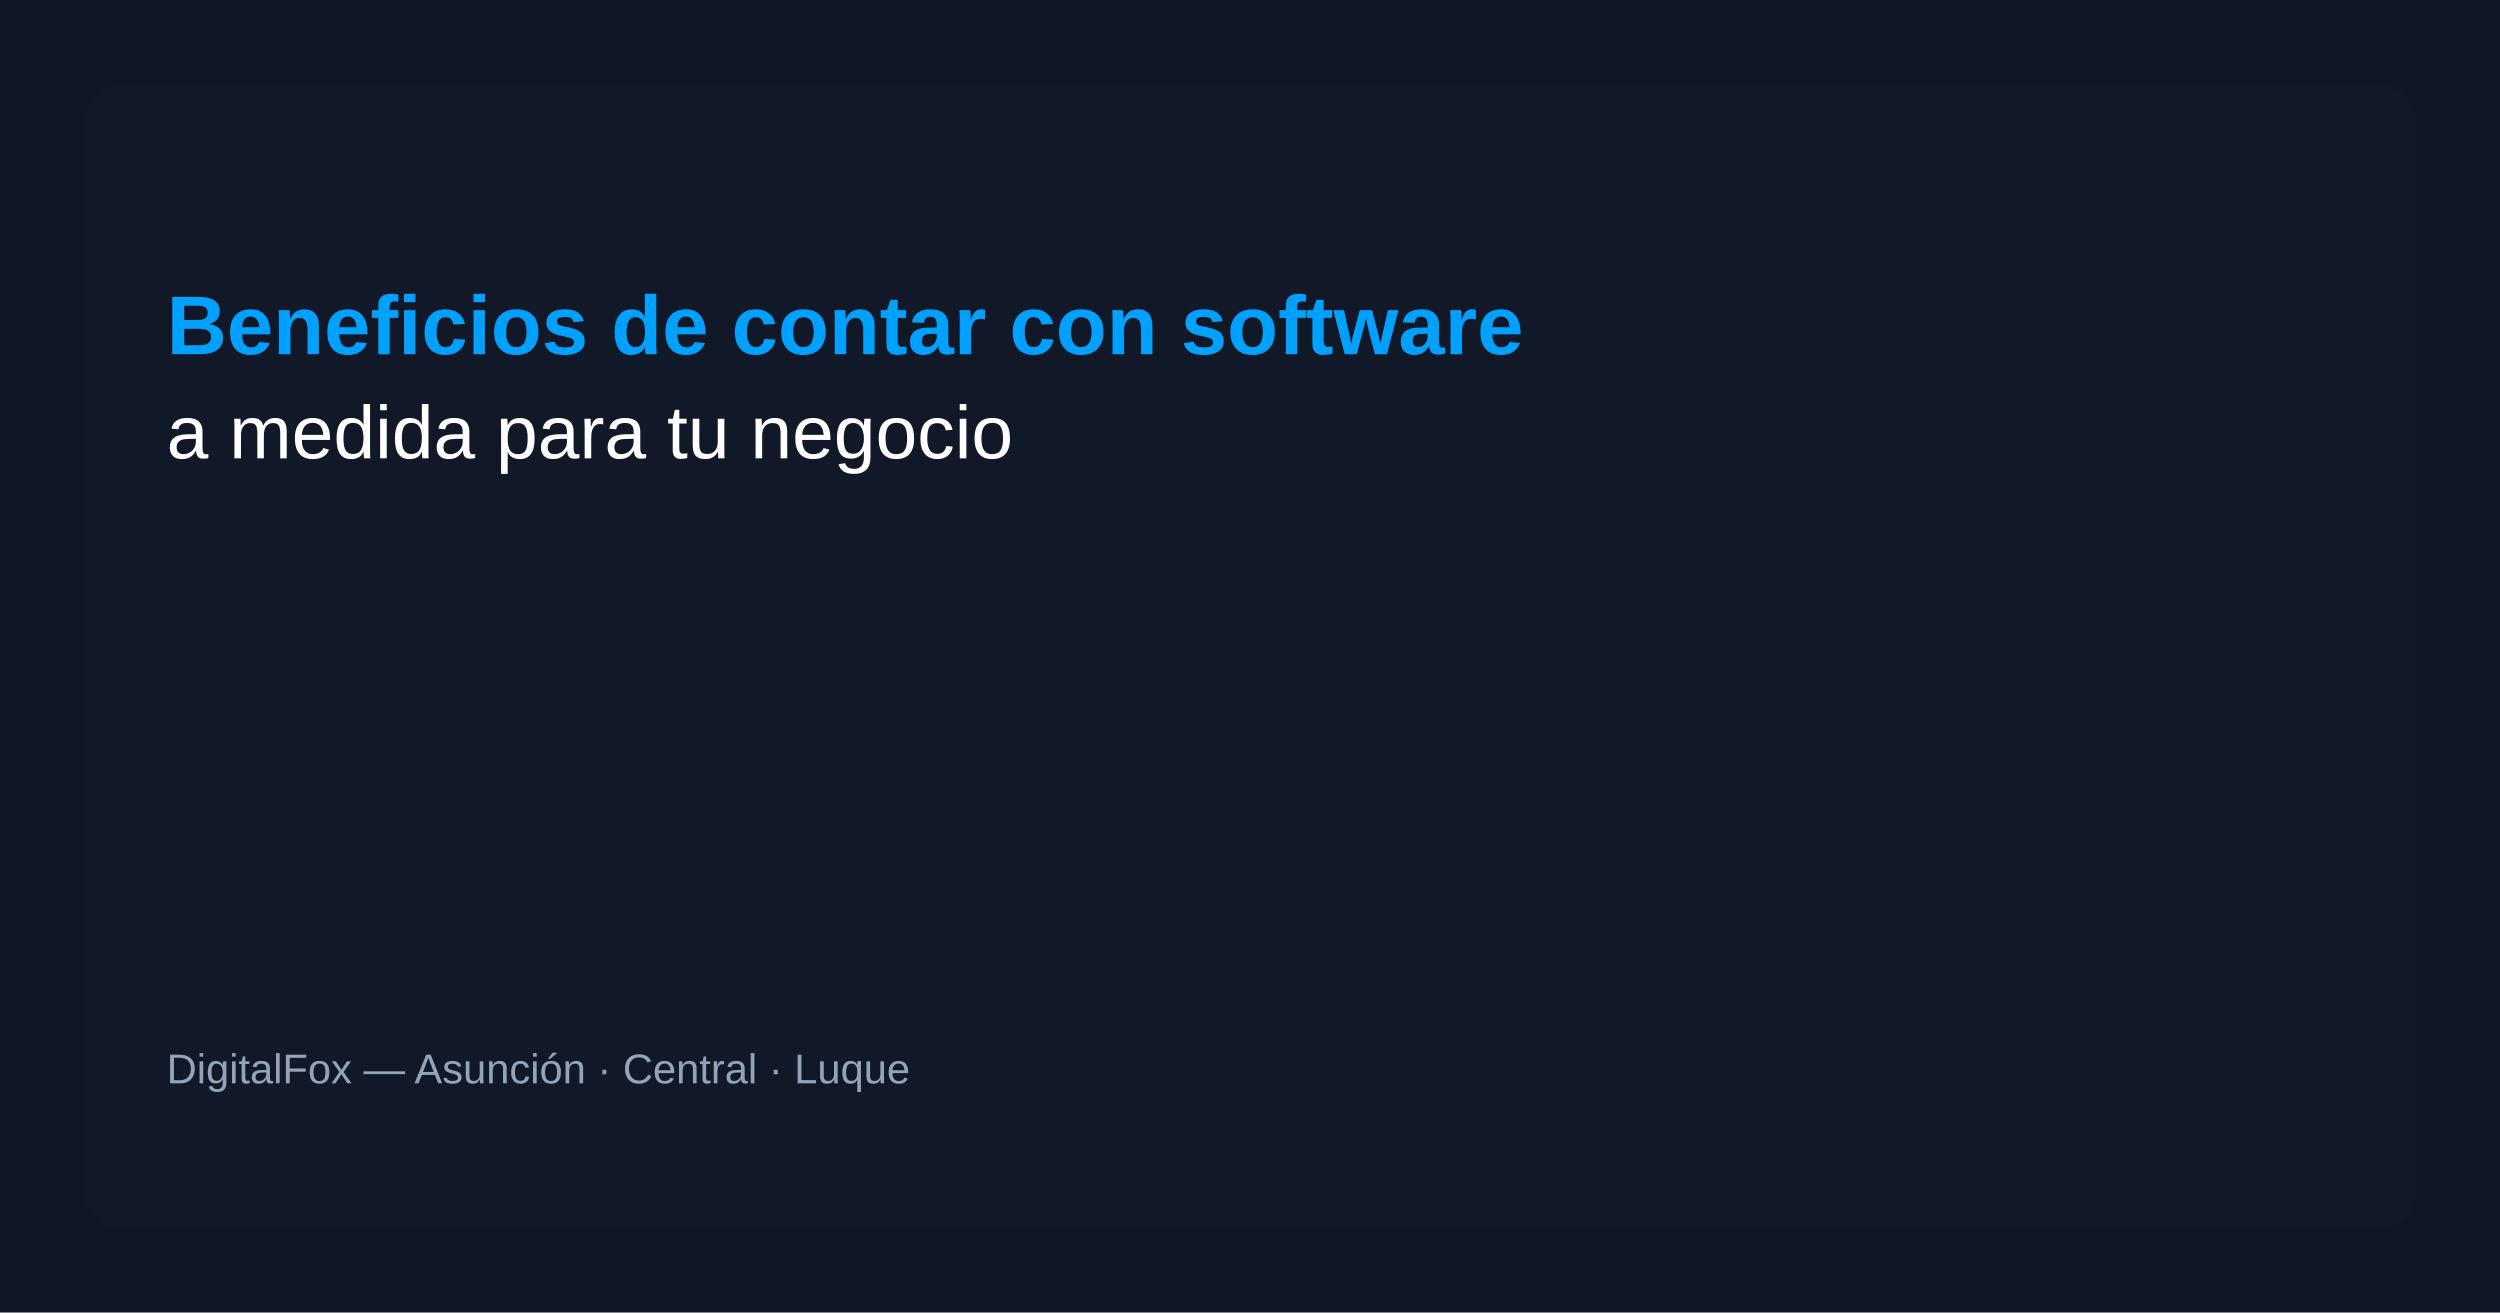
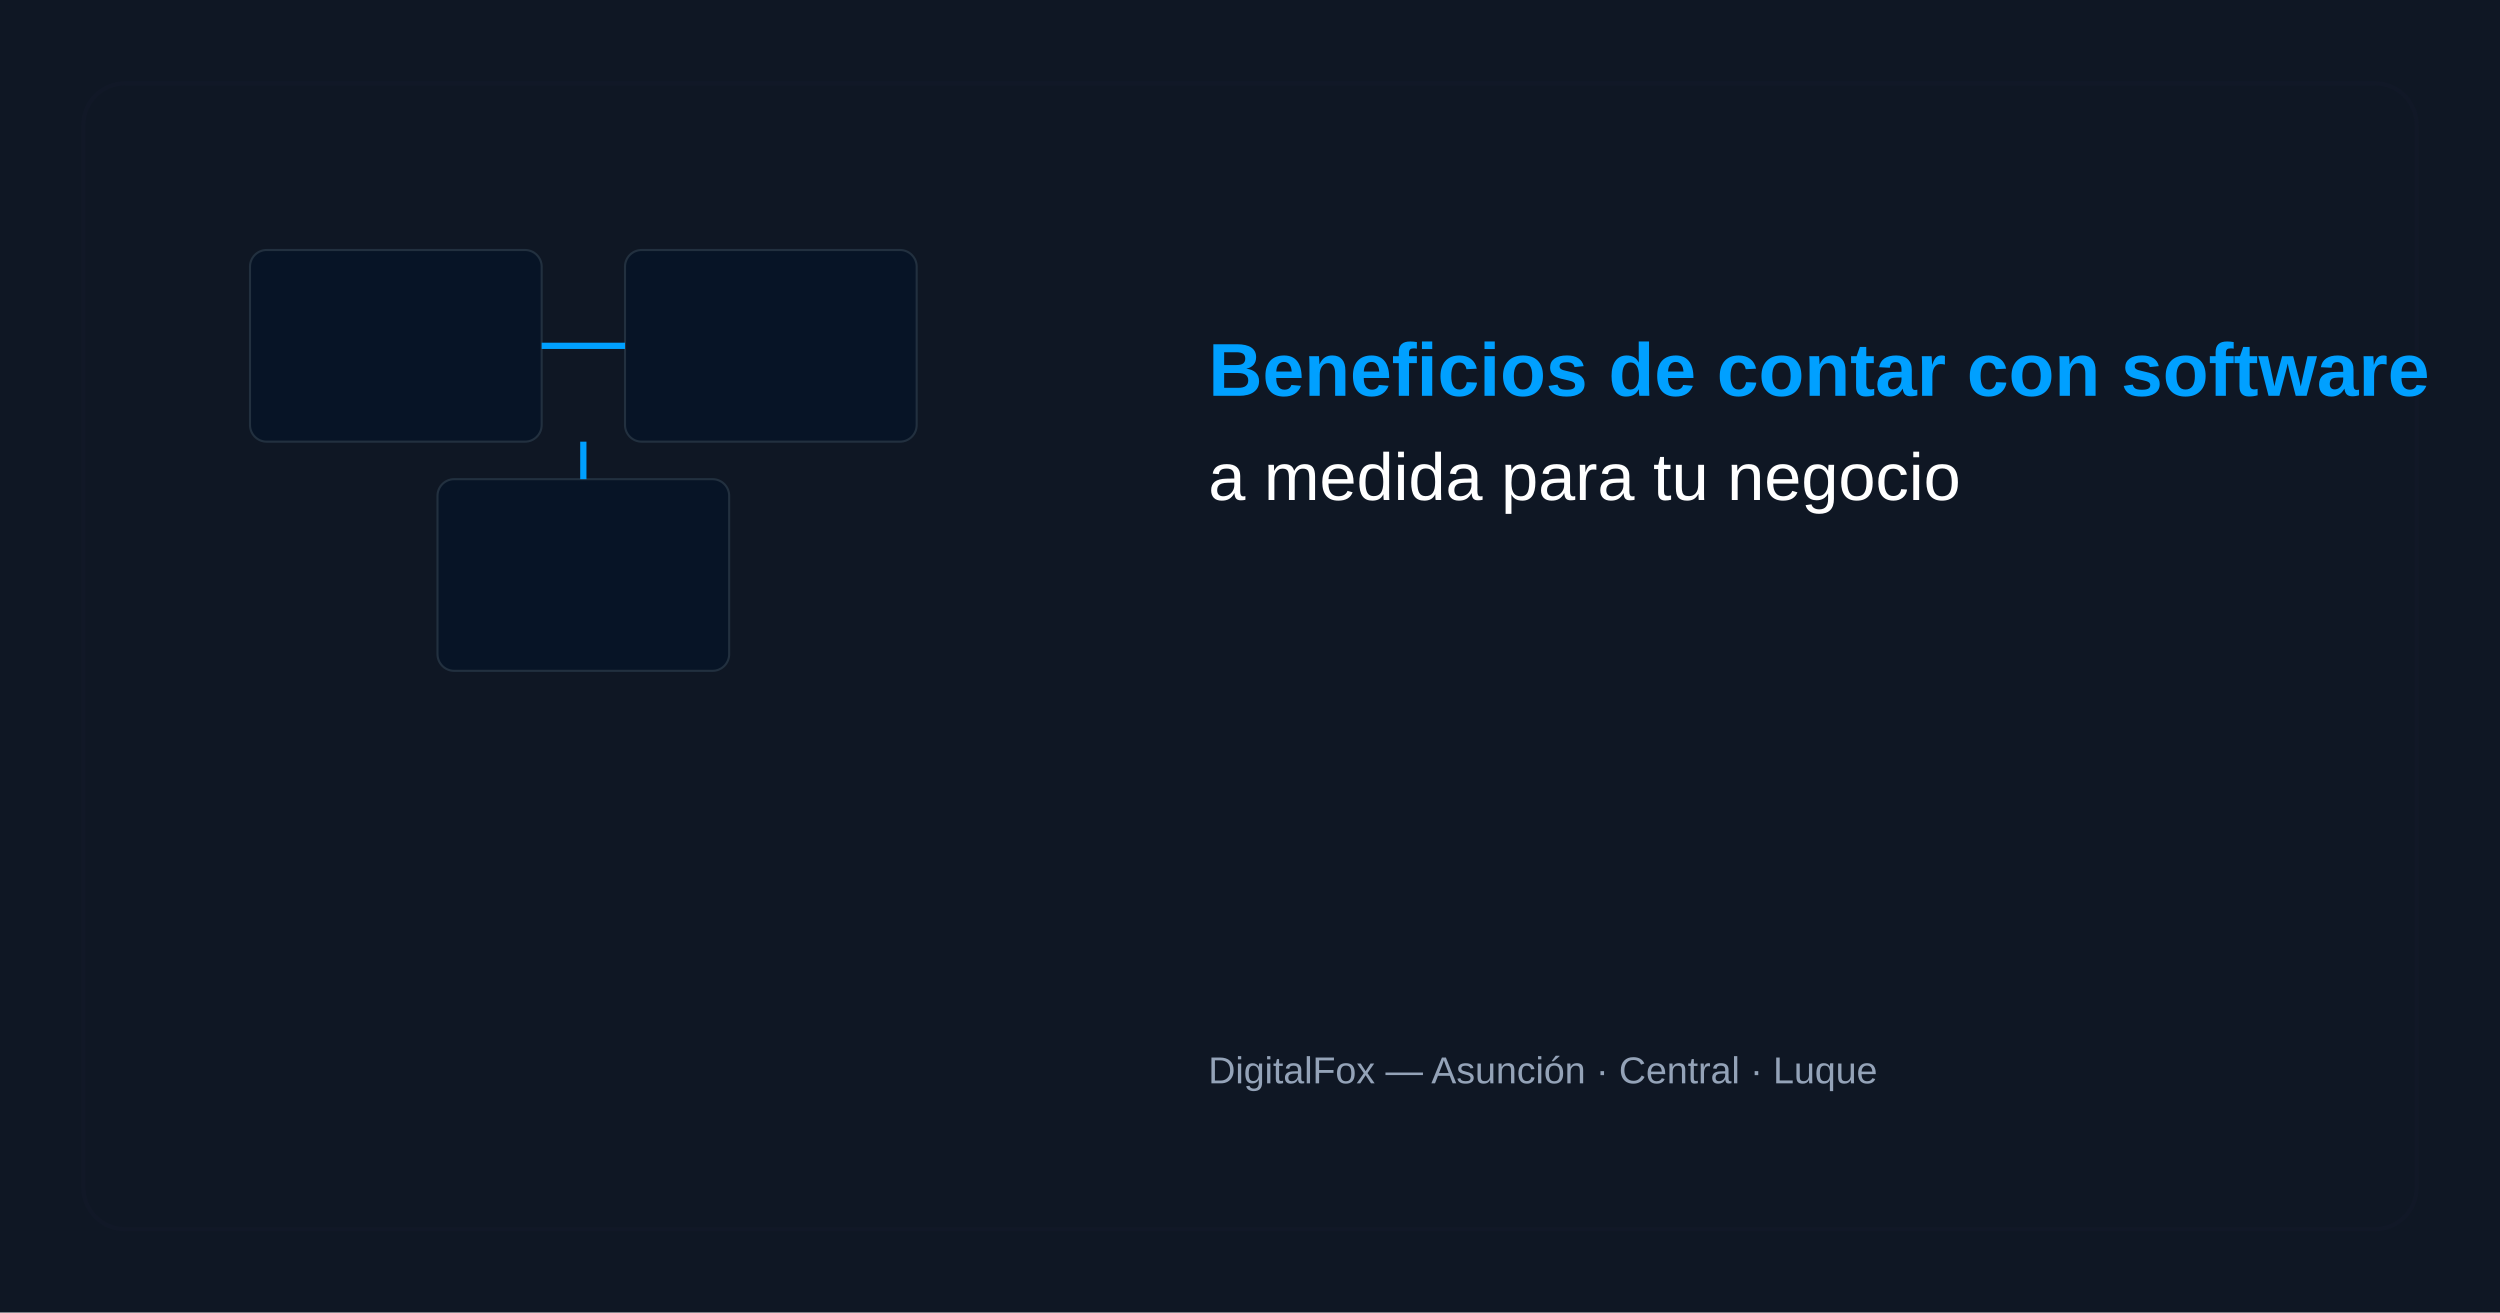
<svg xmlns="http://www.w3.org/2000/svg" width="1200" height="630" viewBox="0 0 1200 630">
  <rect width="100%" height="100%" fill="#0f1724" />
-   <rect x="40" y="40" width="1120" height="550" rx="20" fill="#111827" />
-   <text x="80" y="170" fill="#00A0FF" font-size="40" font-family="Poppins, Arial, sans-serif" font-weight="700">Beneficios de contar con software</text>
-   <text x="80" y="220" fill="#ffffff" font-size="36" font-family="Poppins, Arial, sans-serif">a medida para tu negocio</text>
-   <text x="80" y="520" fill="#94a3b8" font-size="20" font-family="Poppins, Arial, sans-serif">DigitalFox — Asunción · Central · Luque</text>
+   <rect x="40" y="40" width="1120" height="550" rx="20" fill="#0f1724" stroke="#111827" stroke-width="2" />
+   <g transform="translate(120,120)" fill="#0b4f8c">
+     <rect x="0" y="0" width="140" height="92" rx="8" fill="#071426" stroke="#22303f" />
+     <rect x="180" y="0" width="140" height="92" rx="8" fill="#071426" stroke="#22303f" />
+     <rect x="90" y="110" width="140" height="92" rx="8" fill="#071426" stroke="#22303f" />
+     <line x1="140" y1="46" x2="180" y2="46" stroke="#00A0FF" stroke-width="3" />
+     <line x1="160" y1="92" x2="160" y2="110" stroke="#00A0FF" stroke-width="3" />
+   </g>
+   <text x="580" y="190" fill="#00A0FF" font-size="36" font-family="Poppins, Arial, sans-serif" font-weight="700">Beneficios de contar con software</text>
+   <text x="580" y="240" fill="#ffffff" font-size="32" font-family="Poppins, Arial, sans-serif">a medida para tu negocio</text>
+   <text x="580" y="520" fill="#94a3b8" font-size="18" font-family="Poppins, Arial, sans-serif">DigitalFox — Asunción · Central · Luque</text>
</svg>
